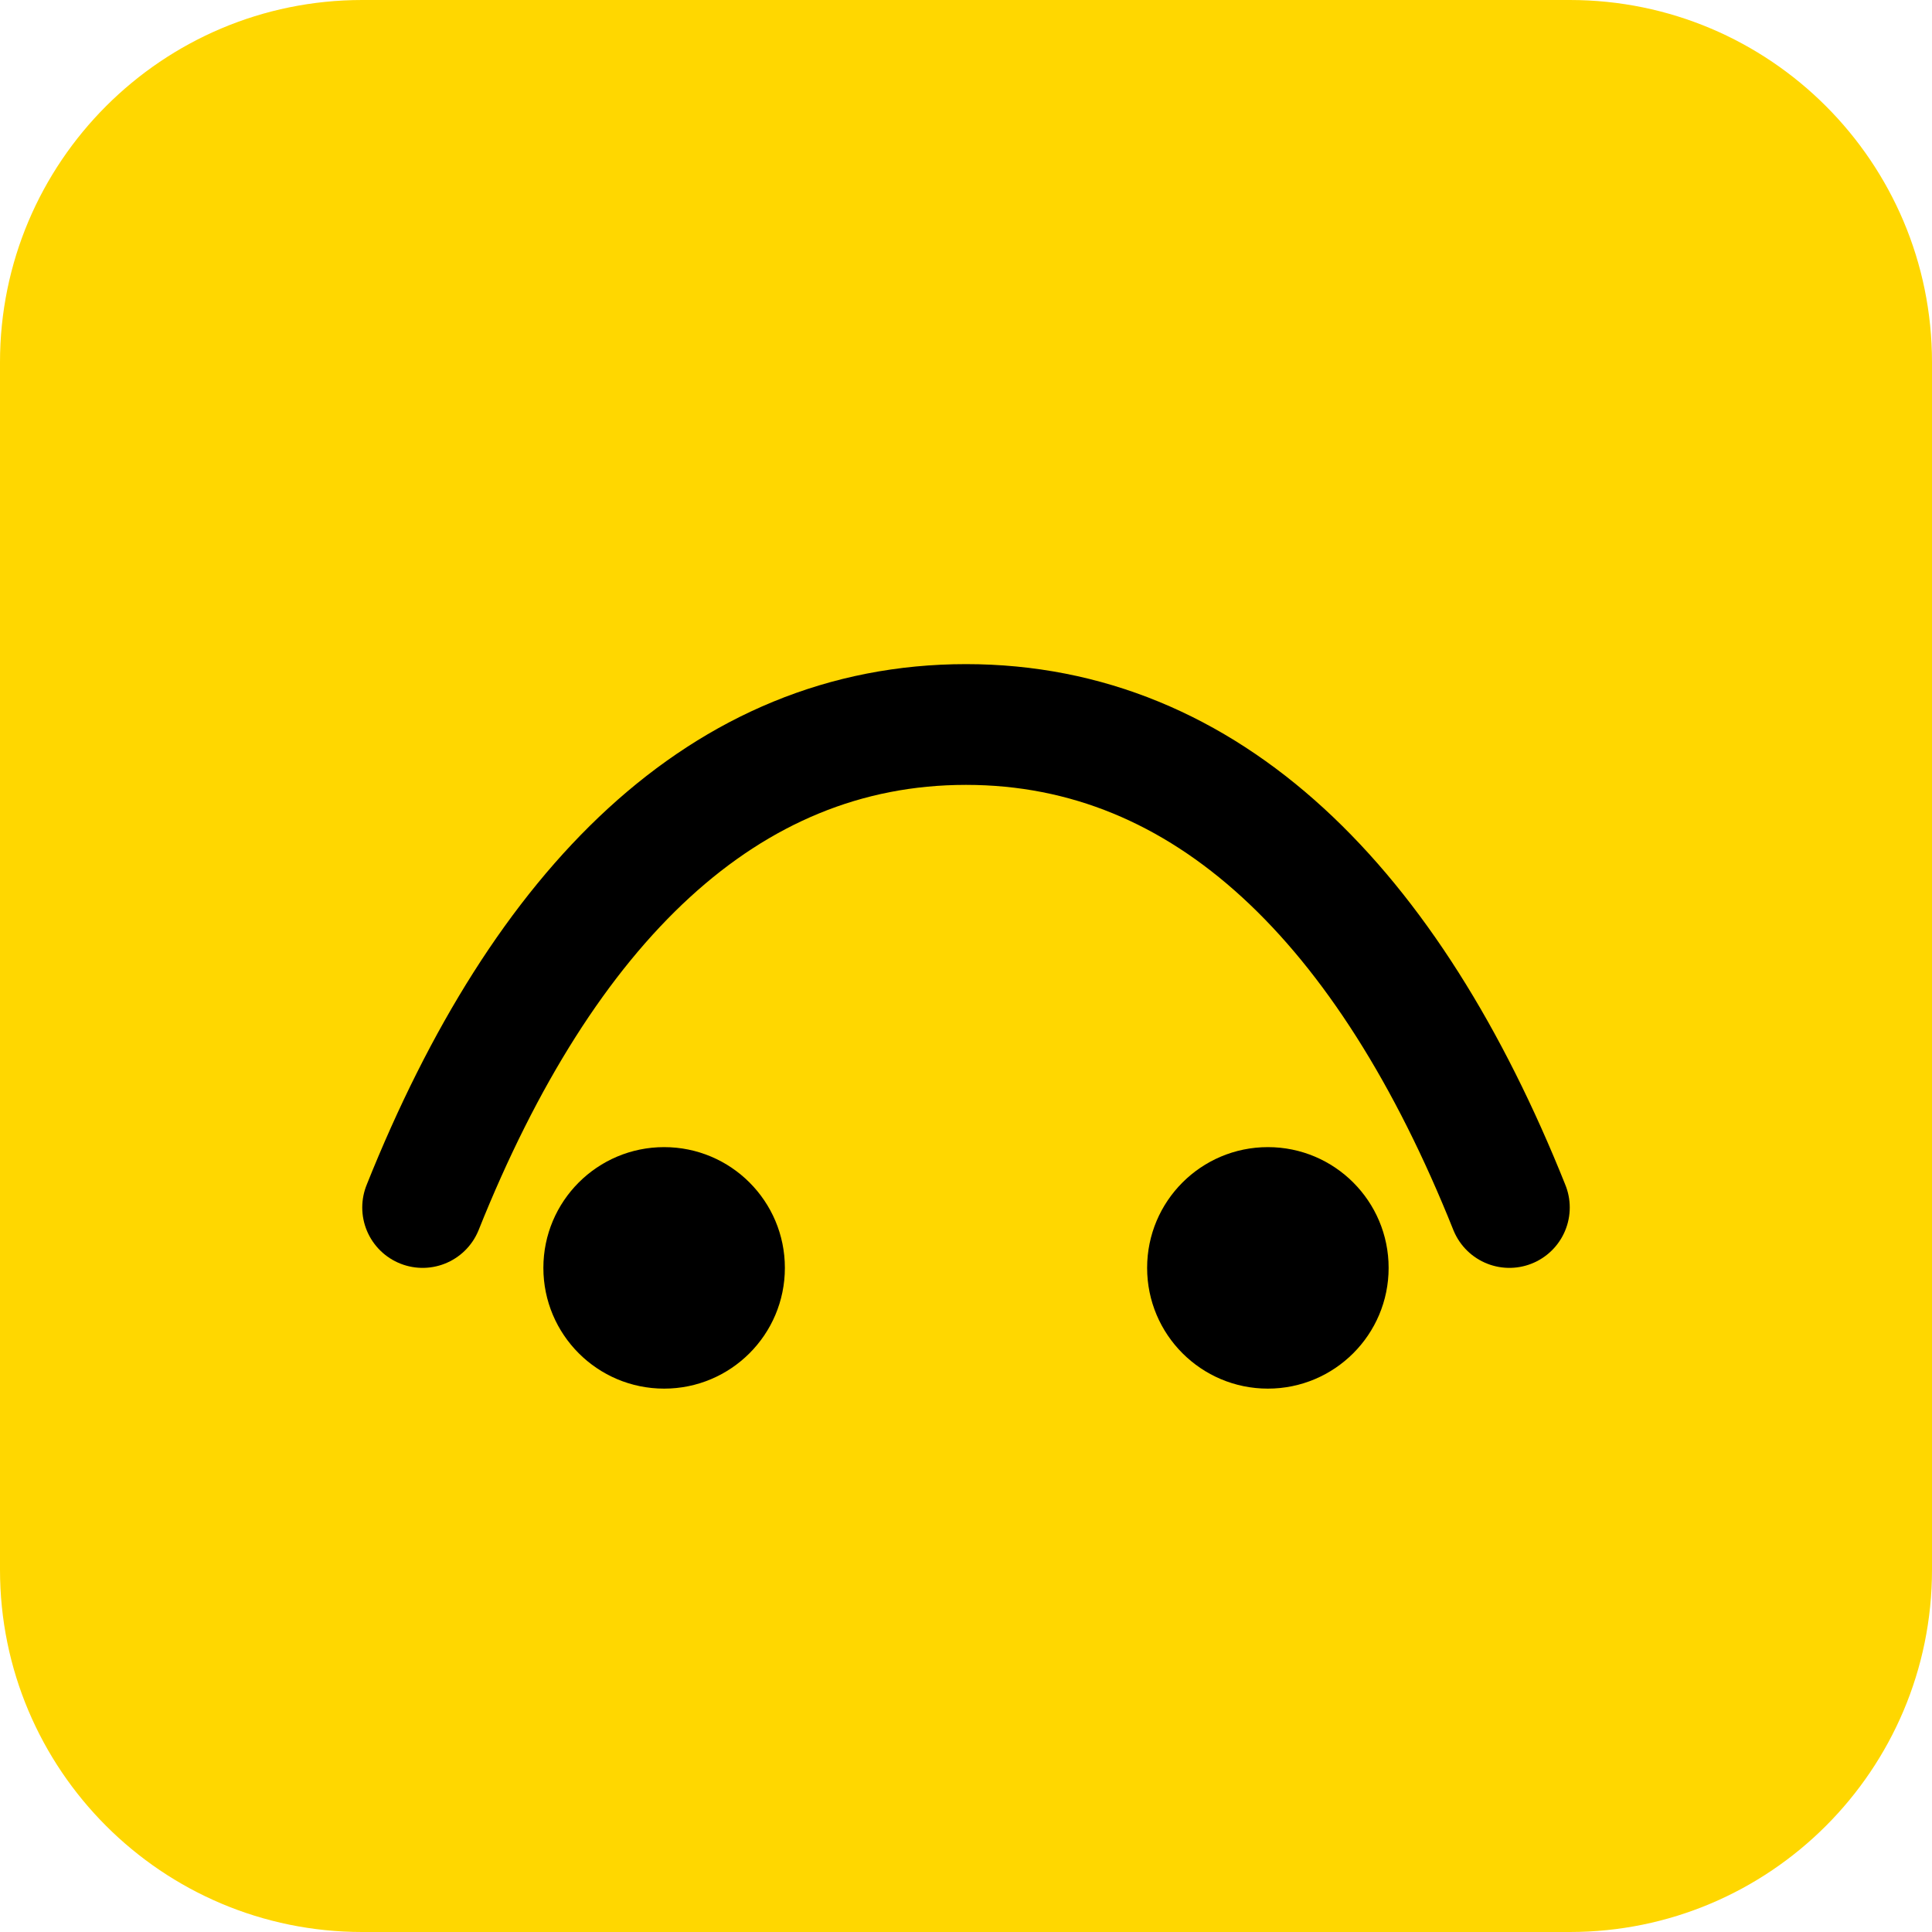
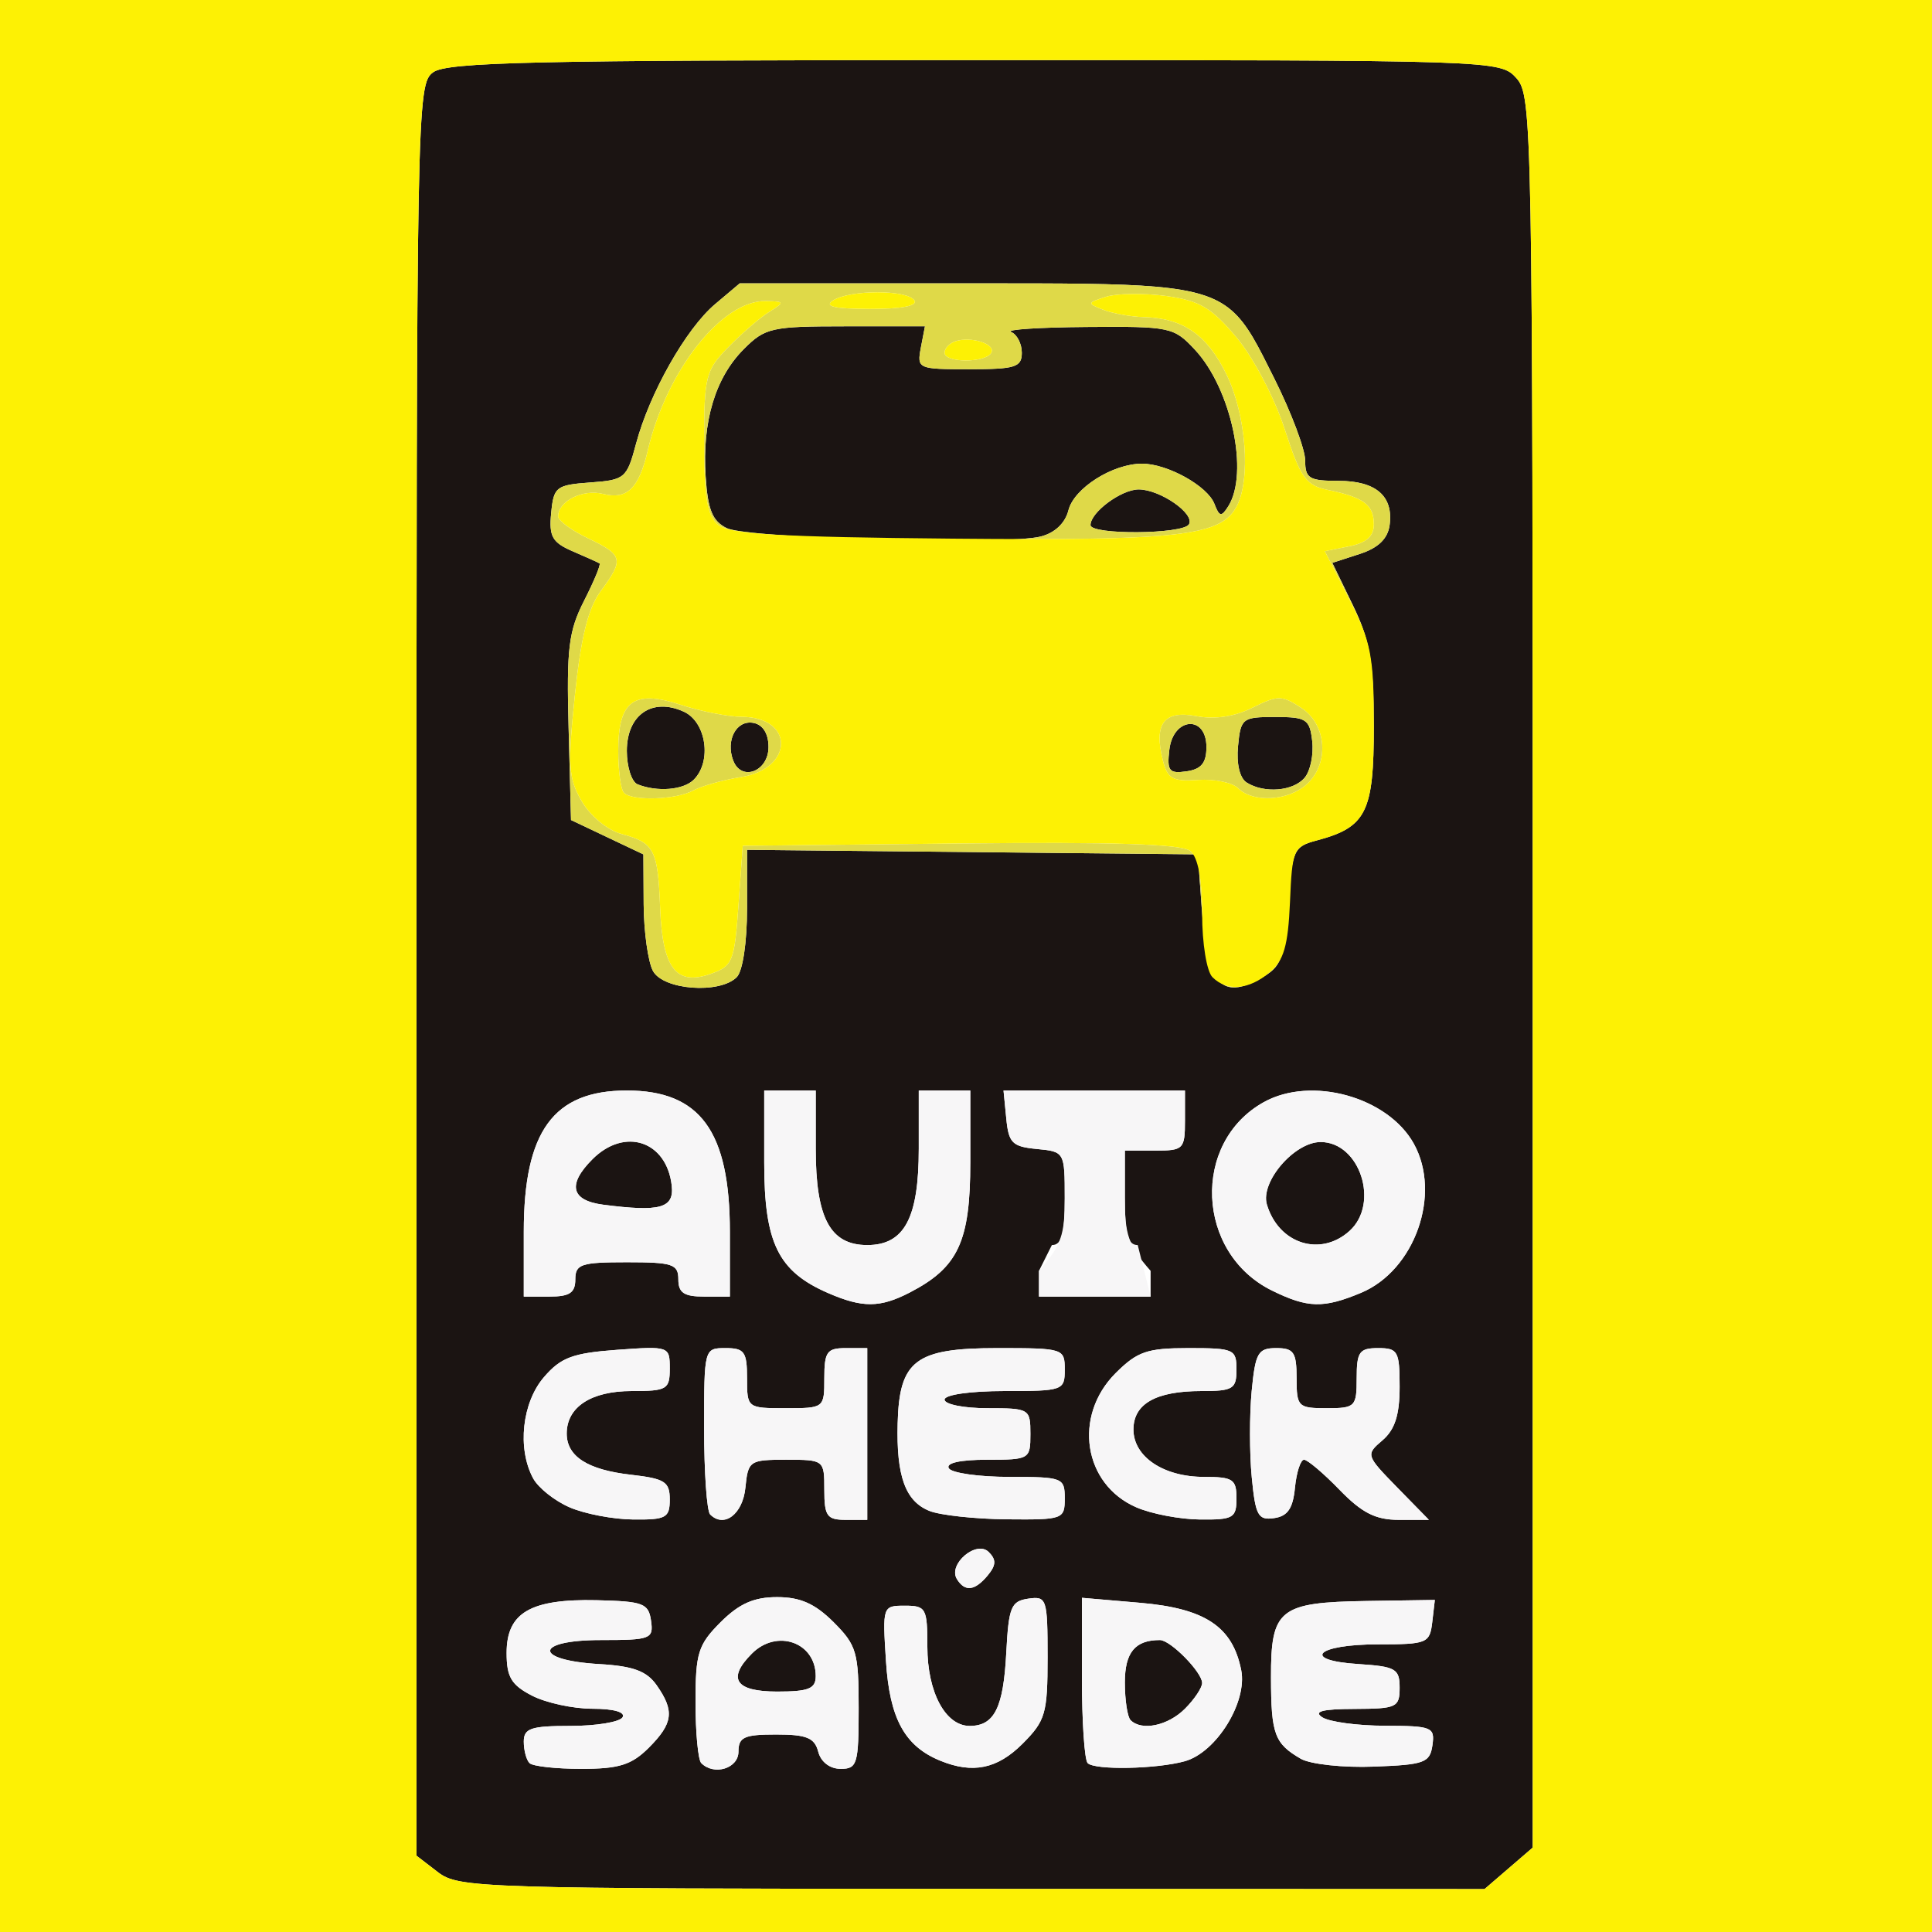
- <svg xmlns="http://www.w3.org/2000/svg" viewBox="0 0 64 64">
-   <rect width="64" height="64" rx="12" fill="#FFD700" />
-   <path d="M14 40c4-10 10-16 18-16s14 6 18 16" fill="none" stroke="#000" stroke-width="4" stroke-linecap="round" />
-   <circle cx="22" cy="42" r="4" fill="#000" />
-   <circle cx="42" cy="42" r="4" fill="#000" />
+ <svg xmlns="http://www.w3.org/2000/svg" width="225" height="225" viewBox="0 0 225 225">
+   <g>
+     <path d="M 175.69 217.59 L 172.89 220.00 L 113.19 219.98 C55.88,219.96 53.40,219.88 51.00,218.03 L 48.50 216.11 L 48.50 112.98 C48.50,12.04 48.54,9.81 50.44,8.42 C52.07,7.23 62.30,7.00 113.54,7.00 C174.44,7.00 174.70,7.01 176.60,9.10 C178.44,11.15 178.50,14.31 178.50,113.19 L 178.50 215.17 ZM 76.04 113.07 C77.23,115.30 83.81,115.79 85.80,113.80 C86.50,113.10 87.00,109.75 87.00,105.78 L 87.00 98.97 L 139.50 99.50 L 140.00 106.40 C140.59,114.59 142.27,116.47 146.76,113.97 C149.24,112.58 149.55,111.78 150.00,105.53 C150.48,98.96 150.63,98.60 153.36,97.87 C159.12,96.34 160.00,94.58 159.99,84.60 C159.98,77.04 159.57,74.66 157.57,70.52 L 155.16 65.55 L 158.33 64.52 C160.49,63.83 161.60,62.76 161.83,61.19 C162.31,57.79 160.26,56.00 155.88,56.00 C152.47,56.00 152.00,55.72 152.00,53.63 C152.00,52.33 150.38,48.02 148.39,44.05 C146.50,40.27 145.32,37.78 143.41,36.14 C139.76,33.00 133.41,33.00 114.13,33.00 C113.54,33.00 112.94,33.00 112.33,33.00 L 86.15 33.00 L 83.28 35.42 C79.90,38.27 75.64,45.79 74.07,51.69 C73.00,55.70 72.77,55.90 68.73,56.19 C64.77,56.48 64.48,56.70 64.19,59.74 C63.92,62.48 64.31,63.17 66.69,64.20 C68.23,64.86 69.64,65.50 69.82,65.61 C70.00,65.72 69.19,67.66 68.04,69.93 C66.22,73.50 65.97,75.50 66.22,84.78 L 66.50 95.50 L 70.71 97.50 L 74.93 99.50 L 74.96 105.32 C74.98,108.51 75.47,112.00 76.04,113.07 ZM 121.17 62.49 C117.10,63.52 87.05,62.71 84.64,61.51 C82.96,60.68 82.43,59.37 82.18,55.48 C81.76,49.10 83.30,43.97 86.64,40.64 C89.10,38.17 89.86,38.00 98.50,38.00 L 107.72 38.00 L 107.24 40.50 C106.78,42.95 106.90,43.00 112.88,43.00 C118.24,43.00 119.00,42.76 119.00,41.08 C119.00,40.03 118.44,38.94 117.75,38.66 C117.06,38.38 121.03,38.12 126.56,38.08 C136.30,38.00 136.71,38.09 139.18,40.75 C143.41,45.31 145.48,55.10 143.04,58.97 C142.24,60.23 142.01,60.19 141.43,58.68 C140.63,56.60 135.96,54.00 133.00,54.00 C129.58,54.00 125.07,56.86 124.43,59.43 C124.05,60.93 122.84,62.08 121.17,62.49 ZM 148.12 150.29 C152.30,152.35 154.12,152.39 158.51,150.56 C164.77,147.94 167.91,139.07 164.65,133.19 C161.62,127.74 152.73,125.28 147.19,128.35 C138.73,133.05 139.28,145.93 148.12,150.29 ZM 61.00 143.45 L 61.00 151.00 L 64.00 151.00 C66.33,151.00 67.00,150.56 67.00,149.00 C67.00,147.22 67.67,147.00 73.00,147.00 C78.33,147.00 79.00,147.22 79.00,149.00 C79.00,150.56 79.67,151.00 82.00,151.00 L 85.00 151.00 L 85.00 143.45 C85.00,131.74 81.54,127.00 73.00,127.00 C64.46,127.00 61.00,131.74 61.00,143.45 ZM 96.42 150.58 C100.44,152.33 102.48,152.32 105.96,150.52 C111.60,147.60 113.00,144.59 113.00,135.37 L 113.00 127.00 L 107.00 127.00 L 107.00 133.78 C107.00,141.86 105.32,145.00 101.00,145.00 C96.68,145.00 95.00,141.86 95.00,133.78 L 95.00 127.00 L 89.00 127.00 L 89.00 135.37 C89.00,144.75 90.61,148.05 96.42,150.58 ZM 126.67 205.33 C127.50,206.17 134.68,206.03 137.99,205.11 C141.66,204.08 145.29,198.22 144.55,194.50 C143.54,189.43 140.35,187.31 132.75,186.66 L 126.00 186.08 L 126.00 195.37 C126.00,200.48 126.30,204.97 126.67,205.33 ZM 81.67 205.33 C83.16,206.83 86.00,205.95 86.00,204.00 C86.00,202.30 86.67,202.00 90.38,202.00 C93.93,202.00 94.87,202.38 95.29,204.00 C95.60,205.20 96.65,206.00 97.91,206.00 C99.83,206.00 100.00,205.44 100.00,198.92 C100.00,192.43 99.76,191.60 97.08,188.92 C94.91,186.76 93.21,186.00 90.50,186.00 C87.79,186.00 86.09,186.76 83.92,188.92 C81.30,191.55 81.00,192.50 81.00,198.26 C81.00,201.78 81.30,204.97 81.67,205.33 ZM 121.00 148.00 L 121.00 151.00 L 134.00 151.00 L 134.00 148.00 C131.35,145.00 131.00,143.72 131.00,139.50 L 131.00 134.00 L 134.50 134.00 C137.83,134.00 138.00,133.83 138.00,130.50 L 138.00 127.00 L 116.87 127.00 L 117.19 130.25 C117.46,133.11 117.89,133.54 120.75,133.81 C123.98,134.12 124.00,134.16 124.00,139.56 C124.00,143.73 123.65,145.00 122.50,145.00 ZM 108.24 175.96 C109.48,176.46 113.54,176.90 117.25,176.94 C123.80,177.00 124.00,176.93 124.00,174.50 C124.00,172.09 123.76,172.00 117.56,172.00 C114.02,172.00 110.84,171.55 110.50,171.00 C110.12,170.38 111.82,170.00 114.94,170.00 C119.90,170.00 120.00,169.94 120.00,167.00 C120.00,164.07 119.89,164.00 115.00,164.00 C112.25,164.00 110.00,163.55 110.00,163.00 C110.00,162.43 113.00,162.00 117.00,162.00 C123.80,162.00 124.00,161.93 124.00,159.50 C124.00,157.05 123.86,157.00 116.15,157.00 C106.61,157.00 104.73,158.42 104.54,165.77 C104.38,171.91 105.44,174.84 108.24,175.96 ZM 151.50 204.83 C152.60,205.46 156.43,205.88 160.00,205.74 C165.89,205.52 166.53,205.29 166.82,203.25 C167.12,201.14 166.78,201.00 161.32,200.98 C158.12,200.98 154.82,200.53 154.00,200.00 C152.93,199.31 153.99,199.03 157.75,199.02 C162.65,199.00 163.00,198.84 163.00,196.55 C163.00,194.35 162.54,194.08 158.25,193.80 C151.44,193.37 153.27,191.50 160.50,191.50 C166.21,191.50 166.51,191.37 166.80,188.91 L 167.10 186.33 L 159.16 186.45 C148.97,186.61 148.00,187.39 148.02,195.37 C148.03,201.98 148.43,203.05 151.50,204.83 ZM 82.70 176.37 C84.33,178.00 86.51,176.33 86.81,173.24 C87.12,170.12 87.29,170.00 91.56,170.00 C95.97,170.00 96.00,170.03 96.00,173.50 C96.00,176.57 96.31,177.00 98.50,177.00 L 101.00 177.00 L 101.00 157.00 L 98.50 157.00 C96.31,157.00 96.00,157.43 96.00,160.50 C96.00,163.98 95.98,164.00 91.50,164.00 C87.02,164.00 87.00,163.98 87.00,160.50 C87.00,157.43 86.69,157.00 84.50,157.00 C82.01,157.00 82.00,157.04 82.00,166.33 C82.00,171.47 82.32,175.98 82.70,176.37 ZM 145.78 172.05 C146.21,176.51 146.52,177.07 148.38,176.80 C149.96,176.58 150.58,175.67 150.81,173.25 C150.99,171.46 151.46,170.00 151.87,170.00 C152.27,170.00 154.13,171.57 156.00,173.50 C158.61,176.19 160.20,177.00 162.90,177.00 L 166.41 177.00 L 162.71 173.22 C159.06,169.48 159.04,169.41 161.01,167.73 C162.45,166.49 163.00,164.78 163.00,161.51 C163.00,157.37 162.80,157.00 160.50,157.00 C158.31,157.00 158.00,157.43 158.00,160.50 C158.00,163.83 157.83,164.00 154.50,164.00 C151.17,164.00 151.00,163.83 151.00,160.50 C151.00,157.48 150.67,157.00 148.63,157.00 C146.51,157.00 146.20,157.54 145.77,162.00 C145.51,164.75 145.51,169.27 145.78,172.05 ZM 61.67 205.33 C62.03,205.70 64.75,206.00 67.71,206.00 C72.09,206.00 73.55,205.54 75.55,203.55 C78.39,200.70 78.58,199.27 76.48,196.27 C75.32,194.61 73.75,194.03 69.81,193.80 C62.05,193.35 62.20,191.00 69.99,191.00 C75.79,191.00 76.12,190.87 75.82,188.75 C75.53,186.72 74.91,186.49 69.50,186.36 C61.78,186.19 59.00,187.81 59.00,192.50 C59.00,195.31 59.55,196.23 61.95,197.47 C63.57,198.31 66.75,199.00 69.01,199.00 C71.49,199.00 72.87,199.40 72.50,200.00 C72.16,200.55 69.43,201.00 66.44,201.00 C61.83,201.00 61.00,201.28 61.00,202.83 C61.00,203.84 61.30,204.97 61.67,205.33 ZM 109.50 205.05 C113.28,206.60 116.15,206.01 119.08,203.08 C121.76,200.39 122.00,199.57 122.00,193.01 C122.00,186.17 121.90,185.87 119.75,186.18 C117.75,186.47 117.47,187.15 117.19,192.47 C116.86,198.88 115.81,201.00 112.93,201.00 C110.10,201.00 108.00,197.07 108.00,191.78 C108.00,187.29 107.84,187.00 105.38,187.00 C102.79,187.00 102.77,187.06 103.18,193.44 C103.60,200.14 105.36,203.36 109.50,205.05 ZM 66.33 175.54 C68.07,176.30 71.41,176.94 73.75,176.96 C77.57,177.00 78.00,176.76 78.00,174.63 C78.00,172.56 77.42,172.20 73.50,171.75 C68.44,171.18 66.00,169.62 66.00,166.95 C66.00,163.86 68.84,162.00 73.57,162.00 C77.68,162.00 78.00,161.81 78.00,159.38 C78.00,156.79 77.93,156.76 71.85,157.20 C66.69,157.58 65.32,158.09 63.35,160.38 C60.80,163.34 60.22,168.68 62.08,172.15 C62.67,173.26 64.58,174.78 66.33,175.54 ZM 132.33 175.54 C134.07,176.30 137.41,176.94 139.75,176.96 C143.63,177.00 144.00,176.78 144.00,174.50 C144.00,172.27 143.59,172.00 140.22,172.00 C135.50,172.00 132.00,169.65 132.00,166.48 C132.00,163.48 134.62,162.00 139.93,162.00 C143.60,162.00 144.00,161.76 144.00,159.50 C144.00,157.13 143.71,157.00 138.42,157.00 C133.59,157.00 132.46,157.39 129.92,159.92 C124.94,164.91 126.16,172.86 132.33,175.54 ZM 157.17 143.35 C153.78,146.42 148.90,144.86 147.54,140.27 C146.76,137.63 150.75,133.00 153.80,133.00 C158.37,133.00 160.70,140.15 157.17,143.35 ZM 80.80 90.80 C79.59,92.01 76.54,92.26 74.25,91.34 C73.56,91.06 73.00,89.31 73.00,87.45 C73.00,83.24 75.95,81.20 79.63,82.88 C82.25,84.07 82.93,88.67 80.80,90.80 ZM 138.00 199.00 C136.02,200.98 132.96,201.62 131.67,200.33 C131.30,199.97 131.00,197.99 131.00,195.94 C131.00,192.44 132.19,191.00 135.08,191.00 C136.32,191.00 140.00,194.75 140.00,196.00 C140.00,196.55 139.10,197.90 138.00,199.00 ZM 78.23 138.08 C78.52,140.71 76.88,141.16 70.25,140.30 C66.49,139.81 66.05,137.95 69.00,135.00 C72.76,131.24 77.65,132.88 78.23,138.08 ZM 151.95 90.56 C150.63,92.15 147.23,92.43 145.18,91.13 C144.38,90.62 143.98,88.94 144.18,86.90 C144.49,83.65 144.68,83.50 148.50,83.50 C152.14,83.50 152.53,83.75 152.82,86.31 C153.00,87.86 152.61,89.77 151.95,90.56 ZM 95.00 195.20 C95.00,196.67 94.17,197.00 90.50,197.00 C85.64,197.00 84.64,195.50 87.57,192.57 C90.48,189.66 95.00,191.26 95.00,195.20 ZM 138.46 61.07 C137.74,62.23 127.00,62.31 127.00,61.15 C127.00,59.66 130.59,57.00 132.61,57.00 C135.11,57.00 139.21,59.85 138.46,61.07 ZM 89.50 87.00 C89.50,89.85 86.34,91.06 85.39,88.57 C84.48,86.20 85.77,83.81 87.75,84.19 C88.85,84.40 89.50,85.44 89.50,87.00 ZM 140.50 87.00 C140.50,88.86 139.90,89.58 138.18,89.83 C136.16,90.12 135.89,89.79 136.18,87.33 C136.61,83.52 140.50,83.22 140.50,87.00 ZM 111.44 183.90 C112.38,185.42 113.53,185.28 115.04,183.46 C116.01,182.28 116.04,181.64 115.15,180.75 C113.72,179.32 110.37,182.17 111.44,183.90 Z" fill="rgb(27,20,18)" />
+     <path d="M 76.04 113.07 C75.47,112.00 74.98,108.51 74.96,105.32 L 74.93 99.50 L 70.71 97.50 L 66.50 95.50 L 66.22 84.78 C65.97,75.50 66.22,73.50 68.04,69.93 C69.19,67.66 70.00,65.72 69.82,65.61 C69.64,65.50 68.23,64.86 66.69,64.20 C64.31,63.17 63.92,62.48 64.19,59.74 C64.48,56.70 64.77,56.48 68.73,56.19 C72.77,55.90 73.00,55.70 74.07,51.69 C75.64,45.79 79.90,38.27 83.28,35.42 L 86.15 33.00 L 112.33 33.00 C112.92,33.00 113.50,33.00 114.06,33.00 L 114.13 33.00 C133.41,33.00 139.76,33.00 143.41,36.14 C145.32,37.78 146.50,40.27 148.39,44.05 C150.38,48.02 152.00,52.33 152.00,53.63 C152.00,55.72 152.47,56.00 155.88,56.00 C160.26,56.00 162.31,57.79 161.83,61.19 C161.60,62.76 160.49,63.83 158.33,64.52 L 155.16 65.55 L 157.57 70.52 C158.03,71.47 158.40,72.32 158.71,73.16 C158.31,72.14 157.80,71.07 157.14,69.78 L 154.29 64.19 L 157.14 63.62 C159.12,63.23 160.00,62.45 160.00,61.08 C160.00,58.80 158.83,57.92 154.70,57.07 C152.07,56.53 151.48,55.70 149.61,49.96 C148.44,46.34 145.95,41.61 144.00,39.29 C141.09,35.82 139.71,35.01 135.81,34.47 C133.23,34.12 130.08,34.16 128.81,34.56 C126.59,35.27 126.58,35.33 128.50,36.08 C129.60,36.51 131.72,36.89 133.20,36.93 C137.79,37.05 140.60,39.00 142.84,43.62 C145.13,48.32 145.70,55.83 144.01,58.99 C142.37,62.05 138.40,62.82 118.79,62.78 C119.88,62.70 120.70,62.61 121.17,62.49 C122.84,62.08 124.05,60.93 124.43,59.43 C125.07,56.86 129.58,54.00 133.00,54.00 C135.96,54.00 140.63,56.60 141.43,58.68 C142.01,60.19 142.24,60.23 143.04,58.97 C145.48,55.10 143.41,45.31 139.18,40.75 C136.71,38.09 136.30,38.00 126.56,38.08 C121.03,38.12 117.06,38.38 117.75,38.66 C118.44,38.94 119.00,40.03 119.00,41.08 C119.00,42.76 118.24,43.00 112.88,43.00 C106.90,43.00 106.78,42.95 107.24,40.50 L 107.72 38.00 L 98.50 38.00 C89.86,38.00 89.10,38.17 86.64,40.64 C83.30,43.97 81.76,49.10 82.18,55.48 C82.43,59.37 82.96,60.68 84.64,61.51 C85.15,61.76 86.90,62.00 89.37,62.21 C85.85,61.96 84.25,61.62 83.65,61.13 C82.36,60.05 82.00,57.96 82.00,51.53 C82.00,43.82 82.18,43.11 84.85,40.40 C86.41,38.80 88.55,36.96 89.60,36.31 C91.40,35.18 91.38,35.11 89.21,35.06 C84.10,34.93 77.62,43.12 75.43,52.50 C74.40,56.89 73.02,58.22 70.23,57.52 C67.86,56.93 65.00,58.36 65.00,60.14 C65.00,60.63 66.57,61.78 68.50,62.70 C72.57,64.64 72.69,65.14 69.96,68.84 C68.49,70.82 67.65,74.23 66.95,80.95 C66.10,89.20 66.19,90.65 67.76,93.33 C68.77,95.06 70.77,96.70 72.43,97.14 C76.20,98.15 76.62,98.96 76.88,105.78 C77.15,112.75 78.75,114.83 82.73,113.43 C85.32,112.52 85.53,112.02 86.00,105.48 L 86.50 98.50 L 111.88 98.23 C129.76,98.04 137.66,98.30 138.63,99.11 C138.74,99.20 138.86,99.33 138.96,99.49 L 87.00 98.97 L 87.00 105.78 C87.00,109.75 86.50,113.10 85.80,113.80 C83.81,115.79 77.23,115.30 76.04,113.07 ZM 80.76 92.05 C78.77,93.14 73.65,93.32 72.67,92.33 C72.30,91.97 72.00,89.77 72.00,87.46 C72.00,81.61 73.79,80.29 79.28,82.08 C81.60,82.84 84.80,83.47 86.38,83.48 C92.53,83.52 92.47,89.51 86.30,90.50 C84.21,90.83 81.72,91.53 80.76,92.05 ZM 152.17 91.35 C150.03,93.28 145.92,93.52 144.20,91.80 C143.53,91.13 141.43,90.70 139.52,90.83 C136.56,91.03 135.96,90.69 135.42,88.53 C134.35,84.27 135.56,82.69 139.33,83.40 C141.48,83.81 143.77,83.46 145.86,82.42 C148.81,80.95 149.27,80.95 151.54,82.43 C154.53,84.39 154.85,88.92 152.17,91.35 ZM 80.80 90.80 C82.93,88.67 82.25,84.07 79.63,82.88 C75.95,81.20 73.00,83.24 73.00,87.45 C73.00,89.31 73.56,91.06 74.25,91.34 C76.54,92.26 79.59,92.01 80.80,90.80 ZM 151.95 90.56 C152.61,89.77 153.00,87.86 152.82,86.31 C152.53,83.75 152.14,83.50 148.50,83.50 C144.68,83.50 144.49,83.65 144.18,86.90 C143.98,88.94 144.38,90.62 145.18,91.13 C147.23,92.43 150.63,92.15 151.95,90.56 ZM 138.46 61.07 C139.21,59.85 135.11,57.00 132.61,57.00 C130.59,57.00 127.00,59.66 127.00,61.15 C127.00,62.31 137.74,62.23 138.46,61.07 ZM 89.50 87.00 C89.50,85.44 88.85,84.40 87.75,84.19 C85.77,83.81 84.48,86.20 85.39,88.57 C86.34,91.06 89.50,89.85 89.50,87.00 ZM 140.50 87.00 C140.50,83.22 136.61,83.52 136.18,87.33 C135.89,89.79 136.16,90.12 138.18,89.83 C139.90,89.58 140.50,88.86 140.50,87.00 ZM 97.00 35.00 C95.94,35.69 97.19,35.97 101.31,35.98 C104.93,35.99 106.89,35.62 106.50,35.00 C105.71,33.72 98.97,33.72 97.00,35.00 ZM 110.00 41.08 C110.00,42.26 114.71,42.29 115.43,41.11 C116.06,40.09 113.10,39.12 111.25,39.75 C110.56,39.98 110.00,40.58 110.00,41.08 ZM 139.65 101.53 C139.88,102.76 140.00,104.40 140.00,106.40 ZM 142.46 114.65 C143.11,114.93 143.83,115.01 144.58,114.89 C143.74,115.09 143.04,115.02 142.46,114.65 ZM 147.67 113.41 C147.74,113.36 147.80,113.30 147.86,113.25 C148.26,112.91 148.60,112.56 148.87,112.14 C148.58,112.66 148.19,113.04 147.67,113.41 ZM 150.88 99.42 C151.20,98.69 151.72,98.37 152.59,98.10 C151.74,98.37 151.23,98.69 150.88,99.42 ZM 157.90 95.73 C158.69,94.94 159.19,93.89 159.51,92.39 C159.19,93.89 158.69,94.94 157.90,95.73 Z" fill="rgb(223,217,72)" />
+     <path d="M 148.12 150.29 C139.28,145.93 138.73,133.05 147.19,128.35 C152.73,125.28 161.62,127.74 164.65,133.19 C167.91,139.07 164.77,147.94 158.51,150.56 C154.12,152.39 152.30,152.35 148.12,150.29 ZM 61.00 143.45 C61.00,131.74 64.46,127.00 73.00,127.00 C81.54,127.00 85.00,131.74 85.00,143.45 L 85.00 151.00 L 82.00 151.00 C79.67,151.00 79.00,150.56 79.00,149.00 C79.00,147.22 78.33,147.00 73.00,147.00 C67.67,147.00 67.00,147.22 67.00,149.00 C67.00,150.56 66.33,151.00 64.00,151.00 L 61.00 151.00 ZM 96.42 150.58 C90.61,148.05 89.00,144.75 89.00,135.37 L 89.00 127.00 L 95.00 127.00 L 95.00 133.78 C95.00,141.86 96.68,145.00 101.00,145.00 C105.32,145.00 107.00,141.86 107.00,133.78 L 107.00 127.00 L 113.00 127.00 L 113.00 135.37 C113.00,144.59 111.60,147.60 105.96,150.52 C102.48,152.32 100.44,152.33 96.42,150.58 ZM 126.67 205.33 C126.30,204.97 126.00,200.48 126.00,195.37 L 126.00 186.08 L 132.75 186.66 C140.35,187.31 143.54,189.43 144.55,194.50 C145.29,198.22 141.66,204.08 137.99,205.11 C134.68,206.03 127.50,206.17 126.67,205.33 ZM 81.67 205.33 C81.30,204.97 81.00,201.78 81.00,198.26 C81.00,192.50 81.30,191.55 83.92,188.92 C86.09,186.76 87.79,186.00 90.50,186.00 C93.21,186.00 94.91,186.76 97.08,188.92 C99.76,191.60 100.00,192.43 100.00,198.92 C100.00,205.44 99.83,206.00 97.91,206.00 C96.65,206.00 95.60,205.20 95.29,204.00 C94.87,202.38 93.93,202.00 90.38,202.00 C86.67,202.00 86.00,202.30 86.00,204.00 C86.00,205.95 83.16,206.83 81.67,205.33 ZM 121.00 148.00 C123.65,145.00 124.00,143.73 124.00,139.56 C124.00,134.16 123.98,134.12 120.75,133.81 C117.89,133.54 117.46,133.11 117.19,130.25 L 116.87 127.00 L 138.00 127.00 L 138.00 130.50 C138.00,133.83 137.83,134.00 134.50,134.00 L 131.00 134.00 L 131.00 139.50 C131.00,143.72 131.35,145.00 132.50,145.00 L 134.00 151.00 L 121.00 151.00 ZM 108.24 175.96 C105.44,174.84 104.38,171.91 104.54,165.77 C104.73,158.42 106.61,157.00 116.15,157.00 C123.86,157.00 124.00,157.05 124.00,159.50 C124.00,161.93 123.80,162.00 117.00,162.00 C113.00,162.00 110.00,162.43 110.00,163.00 C110.00,163.55 112.25,164.00 115.00,164.00 C119.89,164.00 120.00,164.07 120.00,167.00 C120.00,169.94 119.90,170.00 114.94,170.00 C111.82,170.00 110.12,170.38 110.50,171.00 C110.84,171.55 114.02,172.00 117.56,172.00 C123.76,172.00 124.00,172.09 124.00,174.50 C124.00,176.93 123.80,177.00 117.25,176.94 C113.54,176.90 109.48,176.46 108.24,175.96 ZM 151.50 204.83 C148.43,203.05 148.03,201.98 148.02,195.37 C148.00,187.39 148.97,186.61 159.16,186.45 L 167.10 186.33 L 166.80 188.91 C166.51,191.37 166.21,191.50 160.50,191.50 C153.27,191.50 151.44,193.37 158.25,193.80 C162.54,194.08 163.00,194.35 163.00,196.55 C163.00,198.84 162.65,199.00 157.75,199.02 C153.99,199.03 152.93,199.31 154.00,200.00 C154.82,200.53 158.12,200.98 161.32,200.98 C166.78,201.00 167.12,201.14 166.82,203.25 C166.53,205.29 165.89,205.52 160.00,205.74 C156.43,205.88 152.60,205.46 151.50,204.83 ZM 82.70 176.37 C82.32,175.98 82.00,171.47 82.00,166.33 C82.00,157.04 82.01,157.00 84.50,157.00 C86.69,157.00 87.00,157.43 87.00,160.50 C87.00,163.98 87.02,164.00 91.50,164.00 C95.98,164.00 96.00,163.98 96.00,160.50 C96.00,157.43 96.31,157.00 98.50,157.00 L 101.00 157.00 L 101.00 177.00 L 98.50 177.00 C96.31,177.00 96.00,176.57 96.00,173.50 C96.00,170.03 95.97,170.00 91.56,170.00 C87.29,170.00 87.12,170.12 86.81,173.24 C86.51,176.33 84.33,178.00 82.70,176.37 ZM 145.78 172.05 C145.51,169.27 145.51,164.75 145.77,162.00 C146.20,157.54 146.51,157.00 148.63,157.00 C150.67,157.00 151.00,157.48 151.00,160.50 C151.00,163.83 151.17,164.00 154.50,164.00 C157.83,164.00 158.00,163.83 158.00,160.50 C158.00,157.43 158.31,157.00 160.50,157.00 C162.80,157.00 163.00,157.37 163.00,161.51 C163.00,164.78 162.45,166.49 161.01,167.73 C159.04,169.41 159.06,169.48 162.71,173.22 L 166.41 177.00 L 162.90 177.00 C160.20,177.00 158.61,176.19 156.00,173.50 C154.13,171.57 152.27,170.00 151.87,170.00 C151.46,170.00 150.99,171.46 150.81,173.25 C150.58,175.67 149.96,176.58 148.38,176.80 C146.52,177.07 146.21,176.51 145.78,172.05 ZM 61.67 205.33 C61.30,204.97 61.00,203.84 61.00,202.83 C61.00,201.28 61.83,201.00 66.44,201.00 C69.43,201.00 72.16,200.55 72.50,200.00 C72.87,199.40 71.49,199.00 69.01,199.00 C66.75,199.00 63.57,198.31 61.95,197.47 C59.55,196.23 59.00,195.31 59.00,192.50 C59.00,187.81 61.78,186.19 69.50,186.36 C74.91,186.49 75.53,186.72 75.82,188.75 C76.12,190.87 75.79,191.00 69.99,191.00 C62.20,191.00 62.05,193.35 69.81,193.80 C73.75,194.03 75.32,194.61 76.48,196.27 C78.58,199.27 78.39,200.70 75.55,203.55 C73.55,205.54 72.09,206.00 67.71,206.00 C64.75,206.00 62.03,205.70 61.67,205.33 ZM 109.50 205.05 C105.36,203.36 103.60,200.14 103.18,193.44 C102.77,187.06 102.79,187.00 105.38,187.00 C107.84,187.00 108.00,187.29 108.00,191.78 C108.00,197.07 110.10,201.00 112.93,201.00 C115.81,201.00 116.86,198.88 117.19,192.47 C117.47,187.15 117.75,186.47 119.75,186.18 C121.90,185.87 122.00,186.17 122.00,193.01 C122.00,199.57 121.76,200.39 119.08,203.08 C116.15,206.01 113.28,206.60 109.50,205.05 ZM 66.33 175.54 C64.58,174.78 62.67,173.26 62.08,172.15 C60.22,168.68 60.80,163.34 63.35,160.38 C65.32,158.09 66.69,157.58 71.85,157.20 C77.93,156.76 78.00,156.79 78.00,159.38 C78.00,161.81 77.68,162.00 73.57,162.00 C68.84,162.00 66.00,163.86 66.00,166.95 C66.00,169.62 68.44,171.18 73.50,171.75 C77.42,172.20 78.00,172.56 78.00,174.63 C78.00,176.76 77.57,177.00 73.75,176.96 C71.41,176.94 68.07,176.30 66.33,175.54 ZM 132.33 175.54 C126.16,172.86 124.94,164.91 129.92,159.92 C132.46,157.39 133.59,157.00 138.42,157.00 C143.71,157.00 144.00,157.13 144.00,159.50 C144.00,161.76 143.60,162.00 139.93,162.00 C134.62,162.00 132.00,163.48 132.00,166.48 C132.00,169.65 135.50,172.00 140.22,172.00 C143.59,172.00 144.00,172.27 144.00,174.50 C144.00,176.78 143.63,177.00 139.75,176.96 C137.41,176.94 134.07,176.30 132.33,175.54 ZM 157.17 143.35 C160.70,140.15 158.37,133.00 153.80,133.00 C150.75,133.00 146.76,137.63 147.54,140.27 C148.90,144.86 153.78,146.42 157.17,143.35 ZM 138.00 199.00 C139.10,197.90 140.00,196.55 140.00,196.00 C140.00,194.75 136.32,191.00 135.08,191.00 C132.19,191.00 131.00,192.44 131.00,195.94 C131.00,197.99 131.30,199.97 131.67,200.33 C132.96,201.62 136.02,200.98 138.00,199.00 ZM 78.23 138.08 C77.65,132.88 72.76,131.24 69.00,135.00 C66.05,137.95 66.49,139.81 70.25,140.30 C76.88,141.16 78.52,140.71 78.23,138.08 ZM 95.00 195.20 C95.00,191.26 90.48,189.66 87.57,192.57 C84.64,195.50 85.64,197.00 90.50,197.00 C94.17,197.00 95.00,196.67 95.00,195.20 ZM 111.44 183.90 C110.37,182.17 113.72,179.32 115.15,180.75 C116.04,181.64 116.01,182.28 115.04,183.46 C113.53,185.28 112.38,185.42 111.44,183.90 Z" fill="rgb(247,246,247)" />
+     <path d="M 0.00 112.50 L 0.00 0.00 L 112.50 0.00 L 225.00 0.00 L 225.00 112.50 L 225.00 225.00 L 112.50 225.00 L 0.00 225.00 L 0.00 112.50 ZM 175.69 217.59 L 178.50 215.17 L 178.50 113.19 C178.50,14.31 178.44,11.15 176.60,9.10 C174.70,7.01 174.44,7.00 113.54,7.00 C62.30,7.00 52.07,7.23 50.44,8.42 C48.54,9.81 48.50,12.04 48.50,112.98 L 48.50 216.11 L 51.00 218.03 C53.40,219.88 55.88,219.96 113.19,219.98 L 172.89 220.00 L 175.69 217.59 ZM 141.20 113.80 C140.53,113.13 140.00,109.89 140.00,106.42 C140.00,102.40 139.52,99.85 138.63,99.11 C137.66,98.30 129.76,98.04 111.88,98.23 L 86.50 98.50 L 86.00 105.48 C85.53,112.02 85.32,112.52 82.73,113.43 C78.75,114.83 77.15,112.75 76.88,105.78 C76.62,98.96 76.20,98.15 72.43,97.14 C70.77,96.70 68.77,95.06 67.76,93.33 C66.19,90.65 66.10,89.20 66.95,80.95 C67.65,74.23 68.49,70.82 69.96,68.84 C72.69,65.14 72.57,64.64 68.50,62.70 C66.57,61.78 65.00,60.63 65.00,60.14 C65.00,58.36 67.86,56.93 70.23,57.52 C73.02,58.22 74.40,56.89 75.43,52.50 C77.62,43.12 84.10,34.93 89.21,35.06 C91.38,35.11 91.40,35.18 89.60,36.31 C88.55,36.96 86.41,38.80 84.85,40.40 C82.18,43.11 82.00,43.82 82.00,51.53 C82.00,57.96 82.36,60.05 83.65,61.13 C84.94,62.20 90.94,62.55 110.90,62.73 C137.40,62.97 142.17,62.43 144.01,58.99 C145.70,55.83 145.13,48.32 142.84,43.62 C140.60,39.00 137.79,37.05 133.20,36.93 C131.72,36.89 129.60,36.51 128.50,36.08 C126.58,35.33 126.59,35.27 128.81,34.56 C130.08,34.16 133.23,34.12 135.81,34.47 C139.71,35.01 141.09,35.82 144.00,39.29 C145.95,41.61 148.44,46.34 149.61,49.96 C151.48,55.70 152.07,56.53 154.70,57.07 C158.83,57.92 160.00,58.80 160.00,61.08 C160.00,62.45 159.12,63.23 157.14,63.62 L 154.29 64.19 L 157.14 69.78 C159.67,74.72 160.00,76.42 160.00,84.53 C160.00,94.59 159.13,96.34 153.36,97.88 C150.63,98.60 150.49,98.93 150.23,105.07 C150.01,110.15 149.51,111.87 147.86,113.25 C145.43,115.29 142.90,115.50 141.20,113.80 ZM 80.76 92.05 C81.72,91.53 84.21,90.83 86.30,90.50 C92.47,89.51 92.53,83.52 86.38,83.48 C84.80,83.47 81.60,82.84 79.28,82.08 C73.79,80.29 72.00,81.61 72.00,87.46 C72.00,89.77 72.30,91.97 72.67,92.33 C73.65,93.32 78.77,93.14 80.76,92.05 ZM 152.17 91.35 C154.85,88.92 154.53,84.39 151.54,82.43 C149.27,80.95 148.81,80.95 145.86,82.42 C143.77,83.46 141.48,83.81 139.33,83.40 C135.56,82.69 134.35,84.27 135.42,88.53 C135.96,90.69 136.56,91.03 139.52,90.83 C141.43,90.70 143.53,91.13 144.20,91.80 C145.92,93.52 150.03,93.28 152.17,91.35 ZM 110.00 41.08 C110.00,40.58 110.56,39.98 111.25,39.75 C113.10,39.12 116.06,40.09 115.43,41.11 C114.71,42.29 110.00,42.26 110.00,41.08 ZM 97.00 35.00 C98.97,33.72 105.71,33.72 106.50,35.00 C106.89,35.62 104.93,35.99 101.31,35.98 C97.19,35.97 95.94,35.69 97.00,35.00 Z" fill="rgb(253,241,4)" />
+   </g>
</svg>
